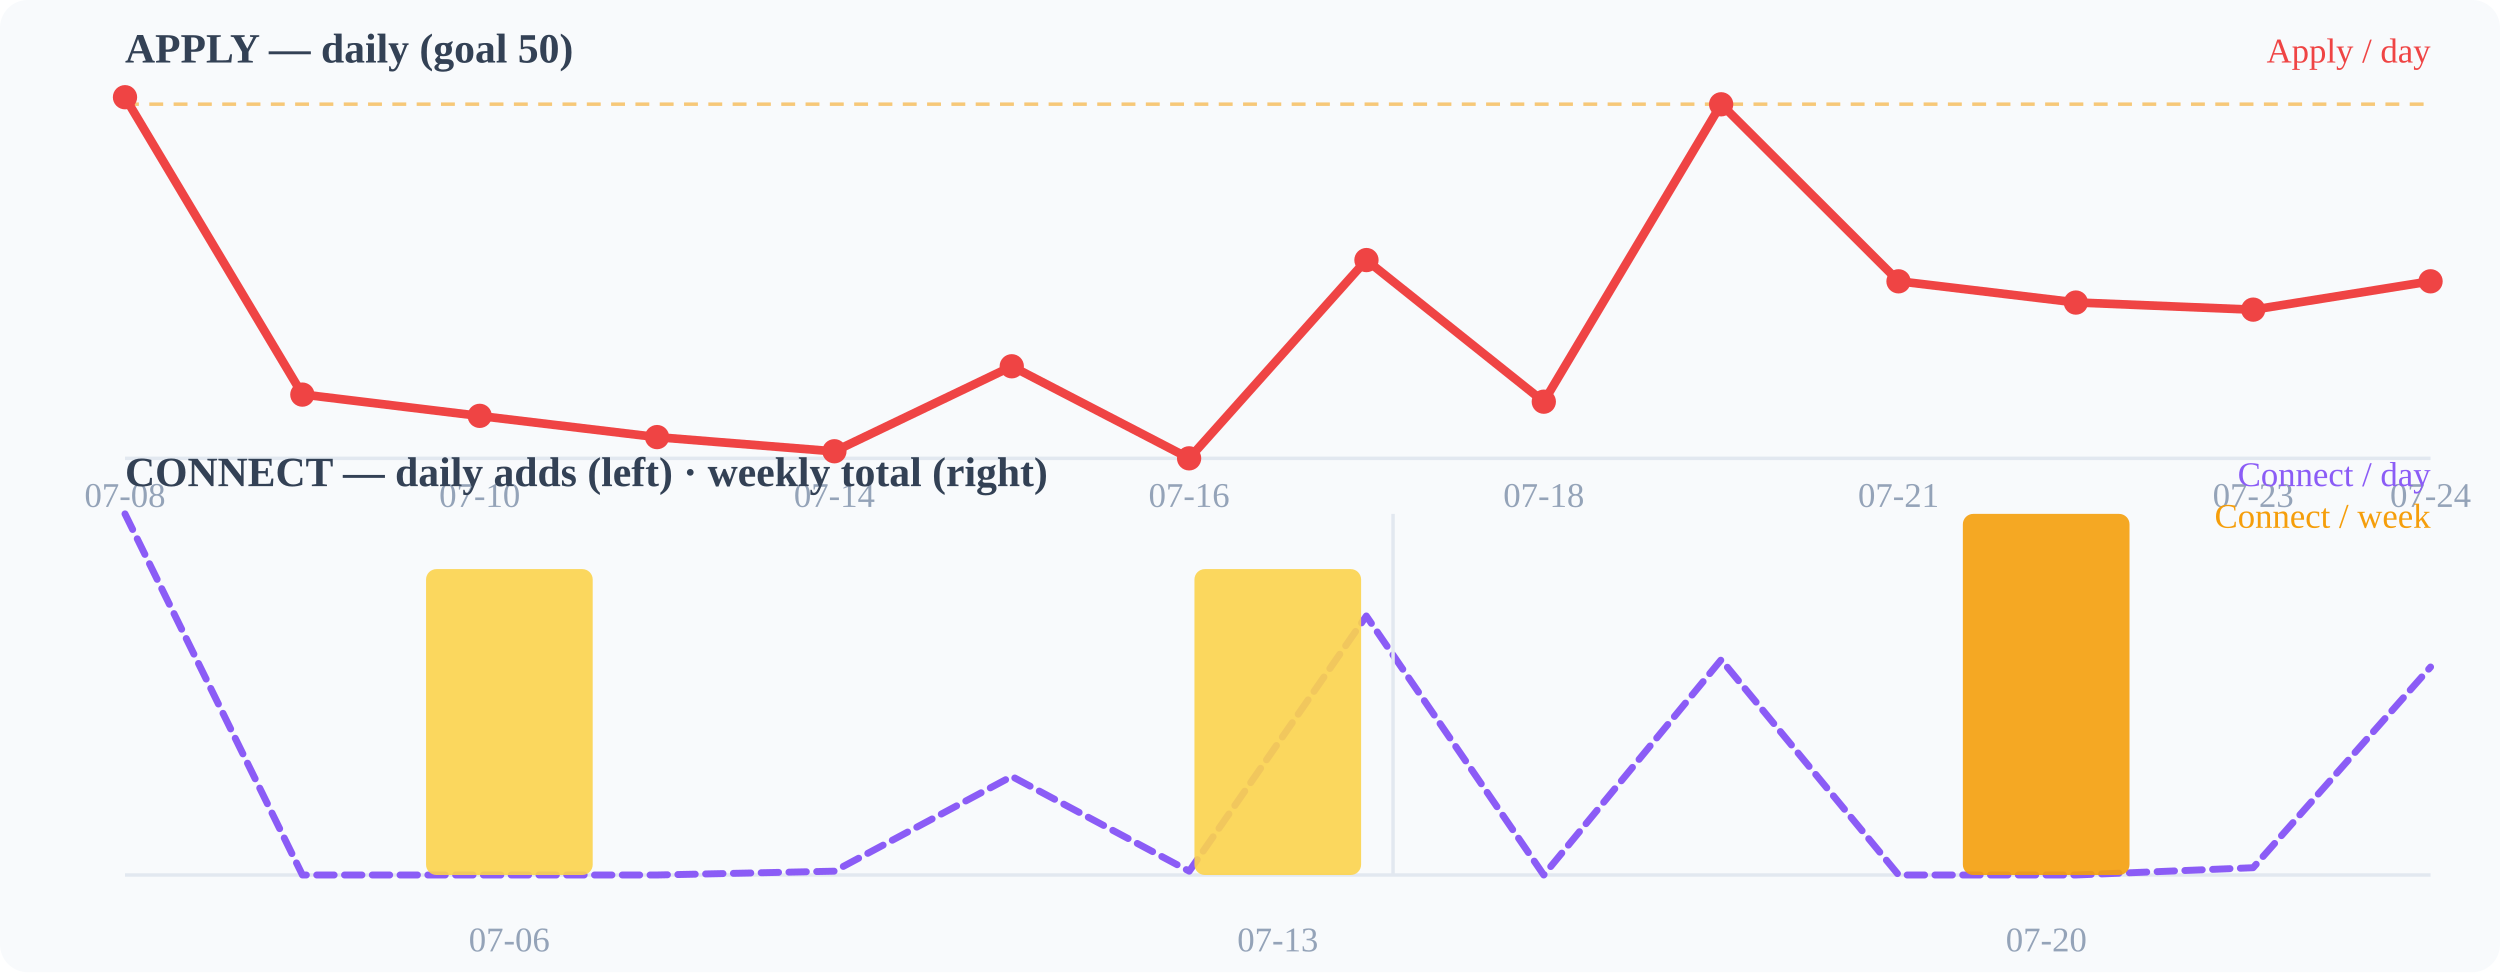
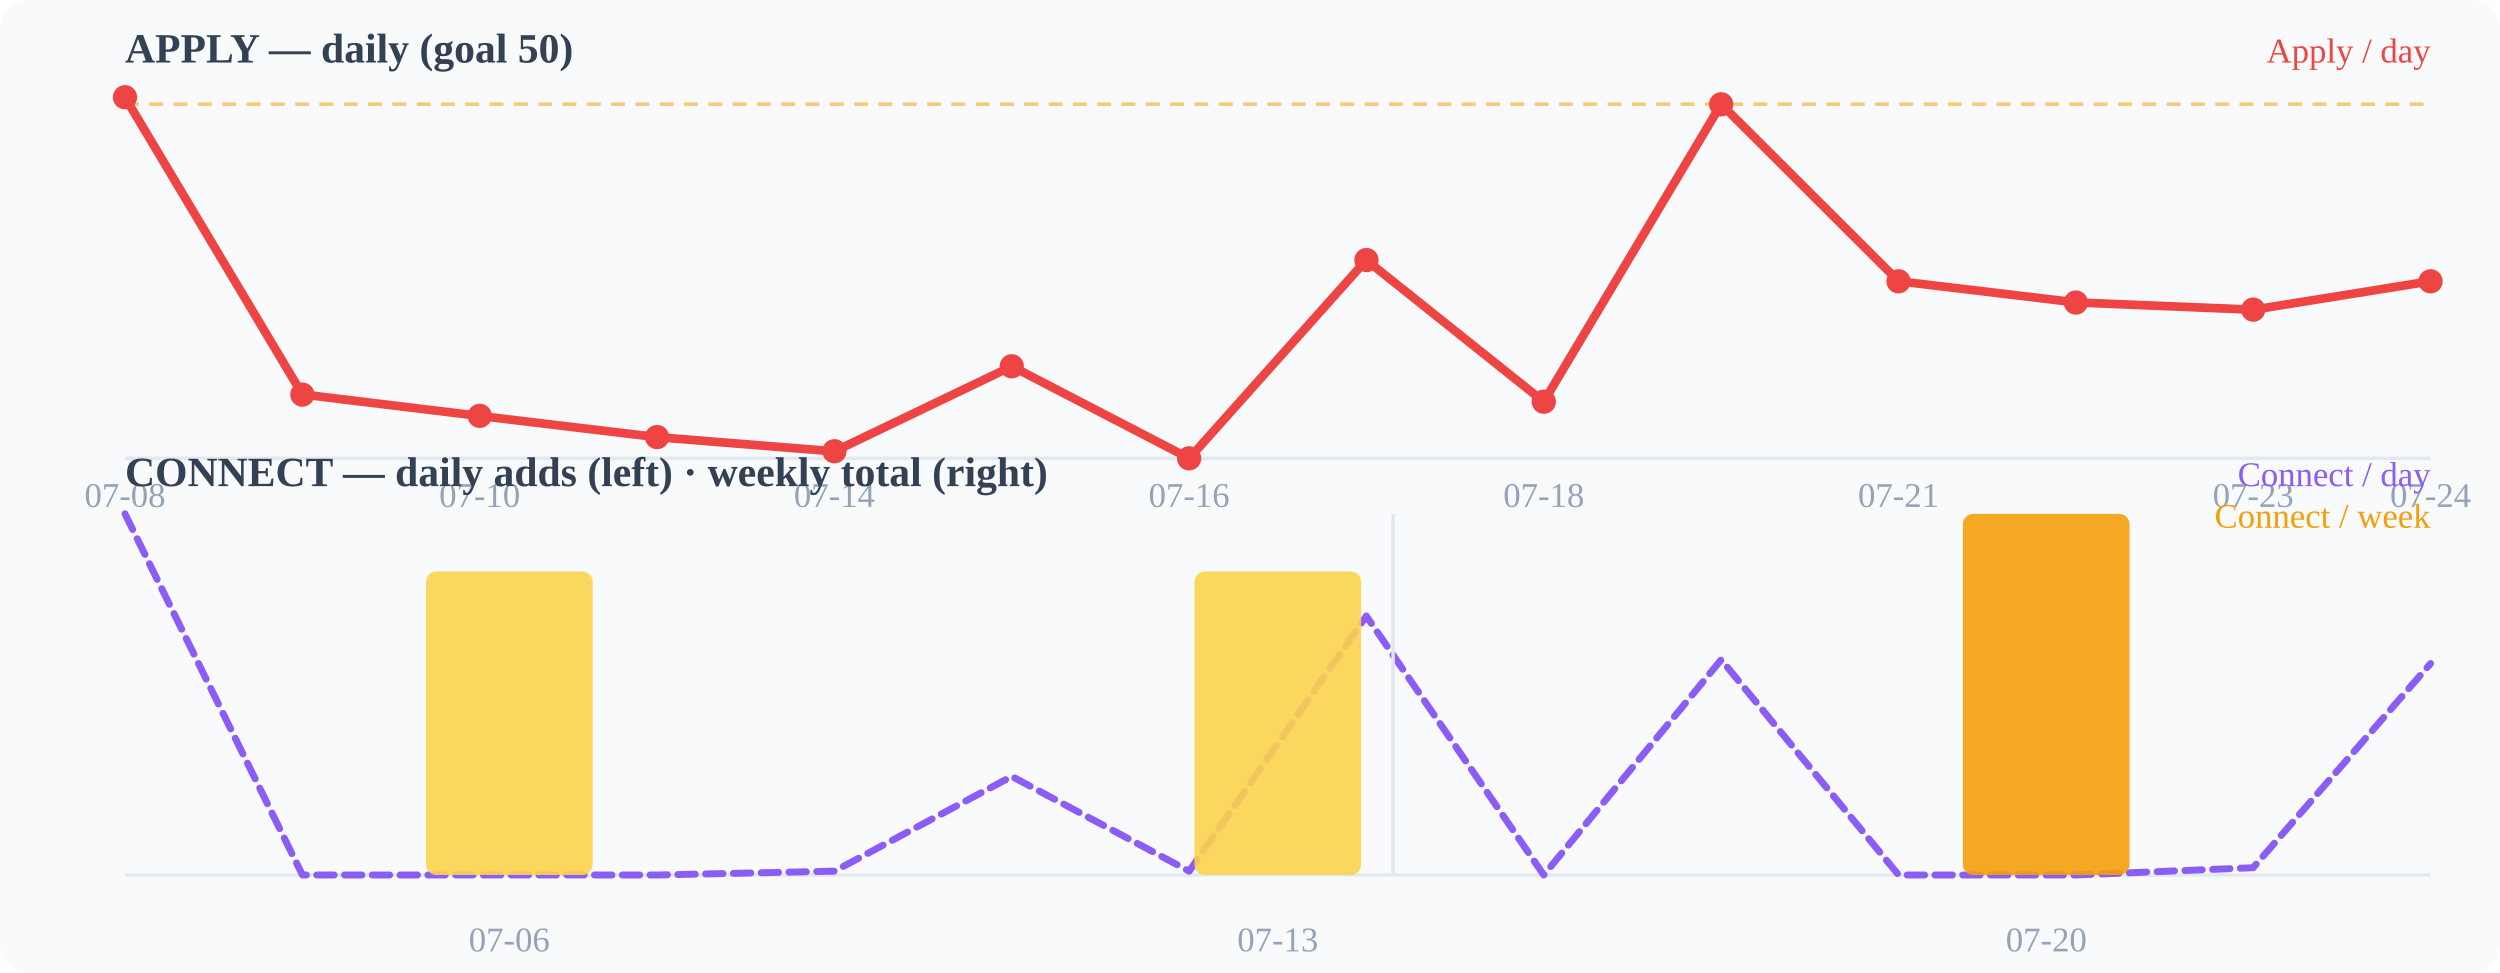
<svg xmlns="http://www.w3.org/2000/svg" width="720" height="280" viewBox="0 0 720 280">
  <rect width="720" height="280" fill="#f8fafc" rx="8" />
  <text x="36" y="18" font-size="12" font-weight="600" fill="#334155">APPLY — daily (goal 50)</text>
  <line x1="36" y1="132" x2="700" y2="132" stroke="#e2e8f0" stroke-width="1" />
  <line x1="36" y1="30.0" x2="700" y2="30.0" stroke="#f59e0b" stroke-width="1" stroke-dasharray="4 3" opacity="0.55" />
  <polyline points="36.0,28.0 87.1,113.6 138.2,119.8 189.2,125.9 240.3,130.0 291.4,105.5 342.5,132.0 393.5,74.9 444.6,115.7 495.7,30.0 546.8,81.0 597.8,87.1 648.9,89.2 700.0,81.0" fill="none" stroke="#ef4444" stroke-width="2.5" stroke-linecap="round" stroke-linejoin="round" />
  <circle cx="36" cy="28" r="3.5" fill="#ef4444" />
  <circle cx="87.077" cy="113.647" r="3.5" fill="#ef4444" />
  <circle cx="138.154" cy="119.765" r="3.5" fill="#ef4444" />
  <circle cx="189.231" cy="125.882" r="3.5" fill="#ef4444" />
  <circle cx="240.308" cy="129.961" r="3.5" fill="#ef4444" />
  <circle cx="291.385" cy="105.49" r="3.5" fill="#ef4444" />
  <circle cx="342.462" cy="132" r="3.5" fill="#ef4444" />
  <circle cx="393.538" cy="74.902" r="3.5" fill="#ef4444" />
  <circle cx="444.615" cy="115.686" r="3.5" fill="#ef4444" />
  <circle cx="495.692" cy="30.039" r="3.5" fill="#ef4444" />
  <circle cx="546.769" cy="81.02" r="3.5" fill="#ef4444" />
  <circle cx="597.846" cy="87.137" r="3.5" fill="#ef4444" />
  <circle cx="648.923" cy="89.176" r="3.5" fill="#ef4444" />
  <circle cx="700" cy="81.02" r="3.5" fill="#ef4444" />
  <text x="36" y="146" font-size="10" fill="#94a3b8" text-anchor="middle">07-08</text>
  <text x="138.154" y="146" font-size="10" fill="#94a3b8" text-anchor="middle">07-10</text>
  <text x="240.308" y="146" font-size="10" fill="#94a3b8" text-anchor="middle">07-14</text>
  <text x="342.462" y="146" font-size="10" fill="#94a3b8" text-anchor="middle">07-16</text>
  <text x="444.615" y="146" font-size="10" fill="#94a3b8" text-anchor="middle">07-18</text>
  <text x="546.769" y="146" font-size="10" fill="#94a3b8" text-anchor="middle">07-21</text>
  <text x="648.923" y="146" font-size="10" fill="#94a3b8" text-anchor="middle">07-23</text>
  <text x="700" y="146" font-size="10" fill="#94a3b8" text-anchor="middle">07-24</text>
  <text x="36" y="140" font-size="12" font-weight="600" fill="#334155">CONNECT — daily adds (left) · weekly total (right)</text>
  <line x1="36" y1="252" x2="700" y2="252" stroke="#e2e8f0" stroke-width="1" />
-   <polyline points="36.0,148.0 87.1,252.0 138.2,252.0 189.2,252.0 240.3,250.9 291.4,223.6 342.5,250.9 393.5,177.4 444.6,252.0 495.7,190.0 546.8,252.0 597.8,252.0 648.9,249.9 700.0,192.1" fill="none" stroke="#8b5cf6" stroke-width="2" stroke-linecap="round" stroke-linejoin="round" stroke-dasharray="5 3" />
-   <rect x="122.7" y="163.9" width="48" height="88.1" rx="3" fill="#fcd34d" opacity="0.9" />
-   <rect x="344.0" y="163.9" width="48" height="88.1" rx="3" fill="#fcd34d" opacity="0.9" />
+   <polyline points="36.0,148.0 87.1,252.0 138.2,252.0 189.2,252.0 240.3,250.9 291.4,223.6 342.5,250.9 393.5,177.4 444.6,252.0 495.7,190.0 546.8,252.0 597.8,252.0 648.9,249.9 700.0,191.1" fill="none" stroke="#8b5cf6" stroke-width="2" stroke-linecap="round" stroke-linejoin="round" stroke-dasharray="5 3" />
+   <rect x="122.7" y="164.6" width="48" height="87.4" rx="3" fill="#fcd34d" opacity="0.9" />
+   <rect x="344.0" y="164.6" width="48" height="87.4" rx="3" fill="#fcd34d" opacity="0.9" />
  <rect x="565.3" y="148.0" width="48" height="104.0" rx="3" fill="#f59e0b" opacity="0.9" />
  <line x1="401.2" y1="148" x2="401.2" y2="252" stroke="#e2e8f0" stroke-width="1" />
  <text x="146.667" y="274" font-size="10" fill="#94a3b8" text-anchor="middle">07-06</text>
  <text x="368" y="274" font-size="10" fill="#94a3b8" text-anchor="middle">07-13</text>
  <text x="589.333" y="274" font-size="10" fill="#94a3b8" text-anchor="middle">07-20</text>
  <text x="700" y="18" font-size="10" fill="#ef4444" text-anchor="end">Apply / day</text>
  <text x="700" y="140" font-size="10" fill="#8b5cf6" text-anchor="end">Connect / day</text>
  <text x="700" y="152" font-size="10" fill="#f59e0b" text-anchor="end">Connect / week</text>
</svg>
